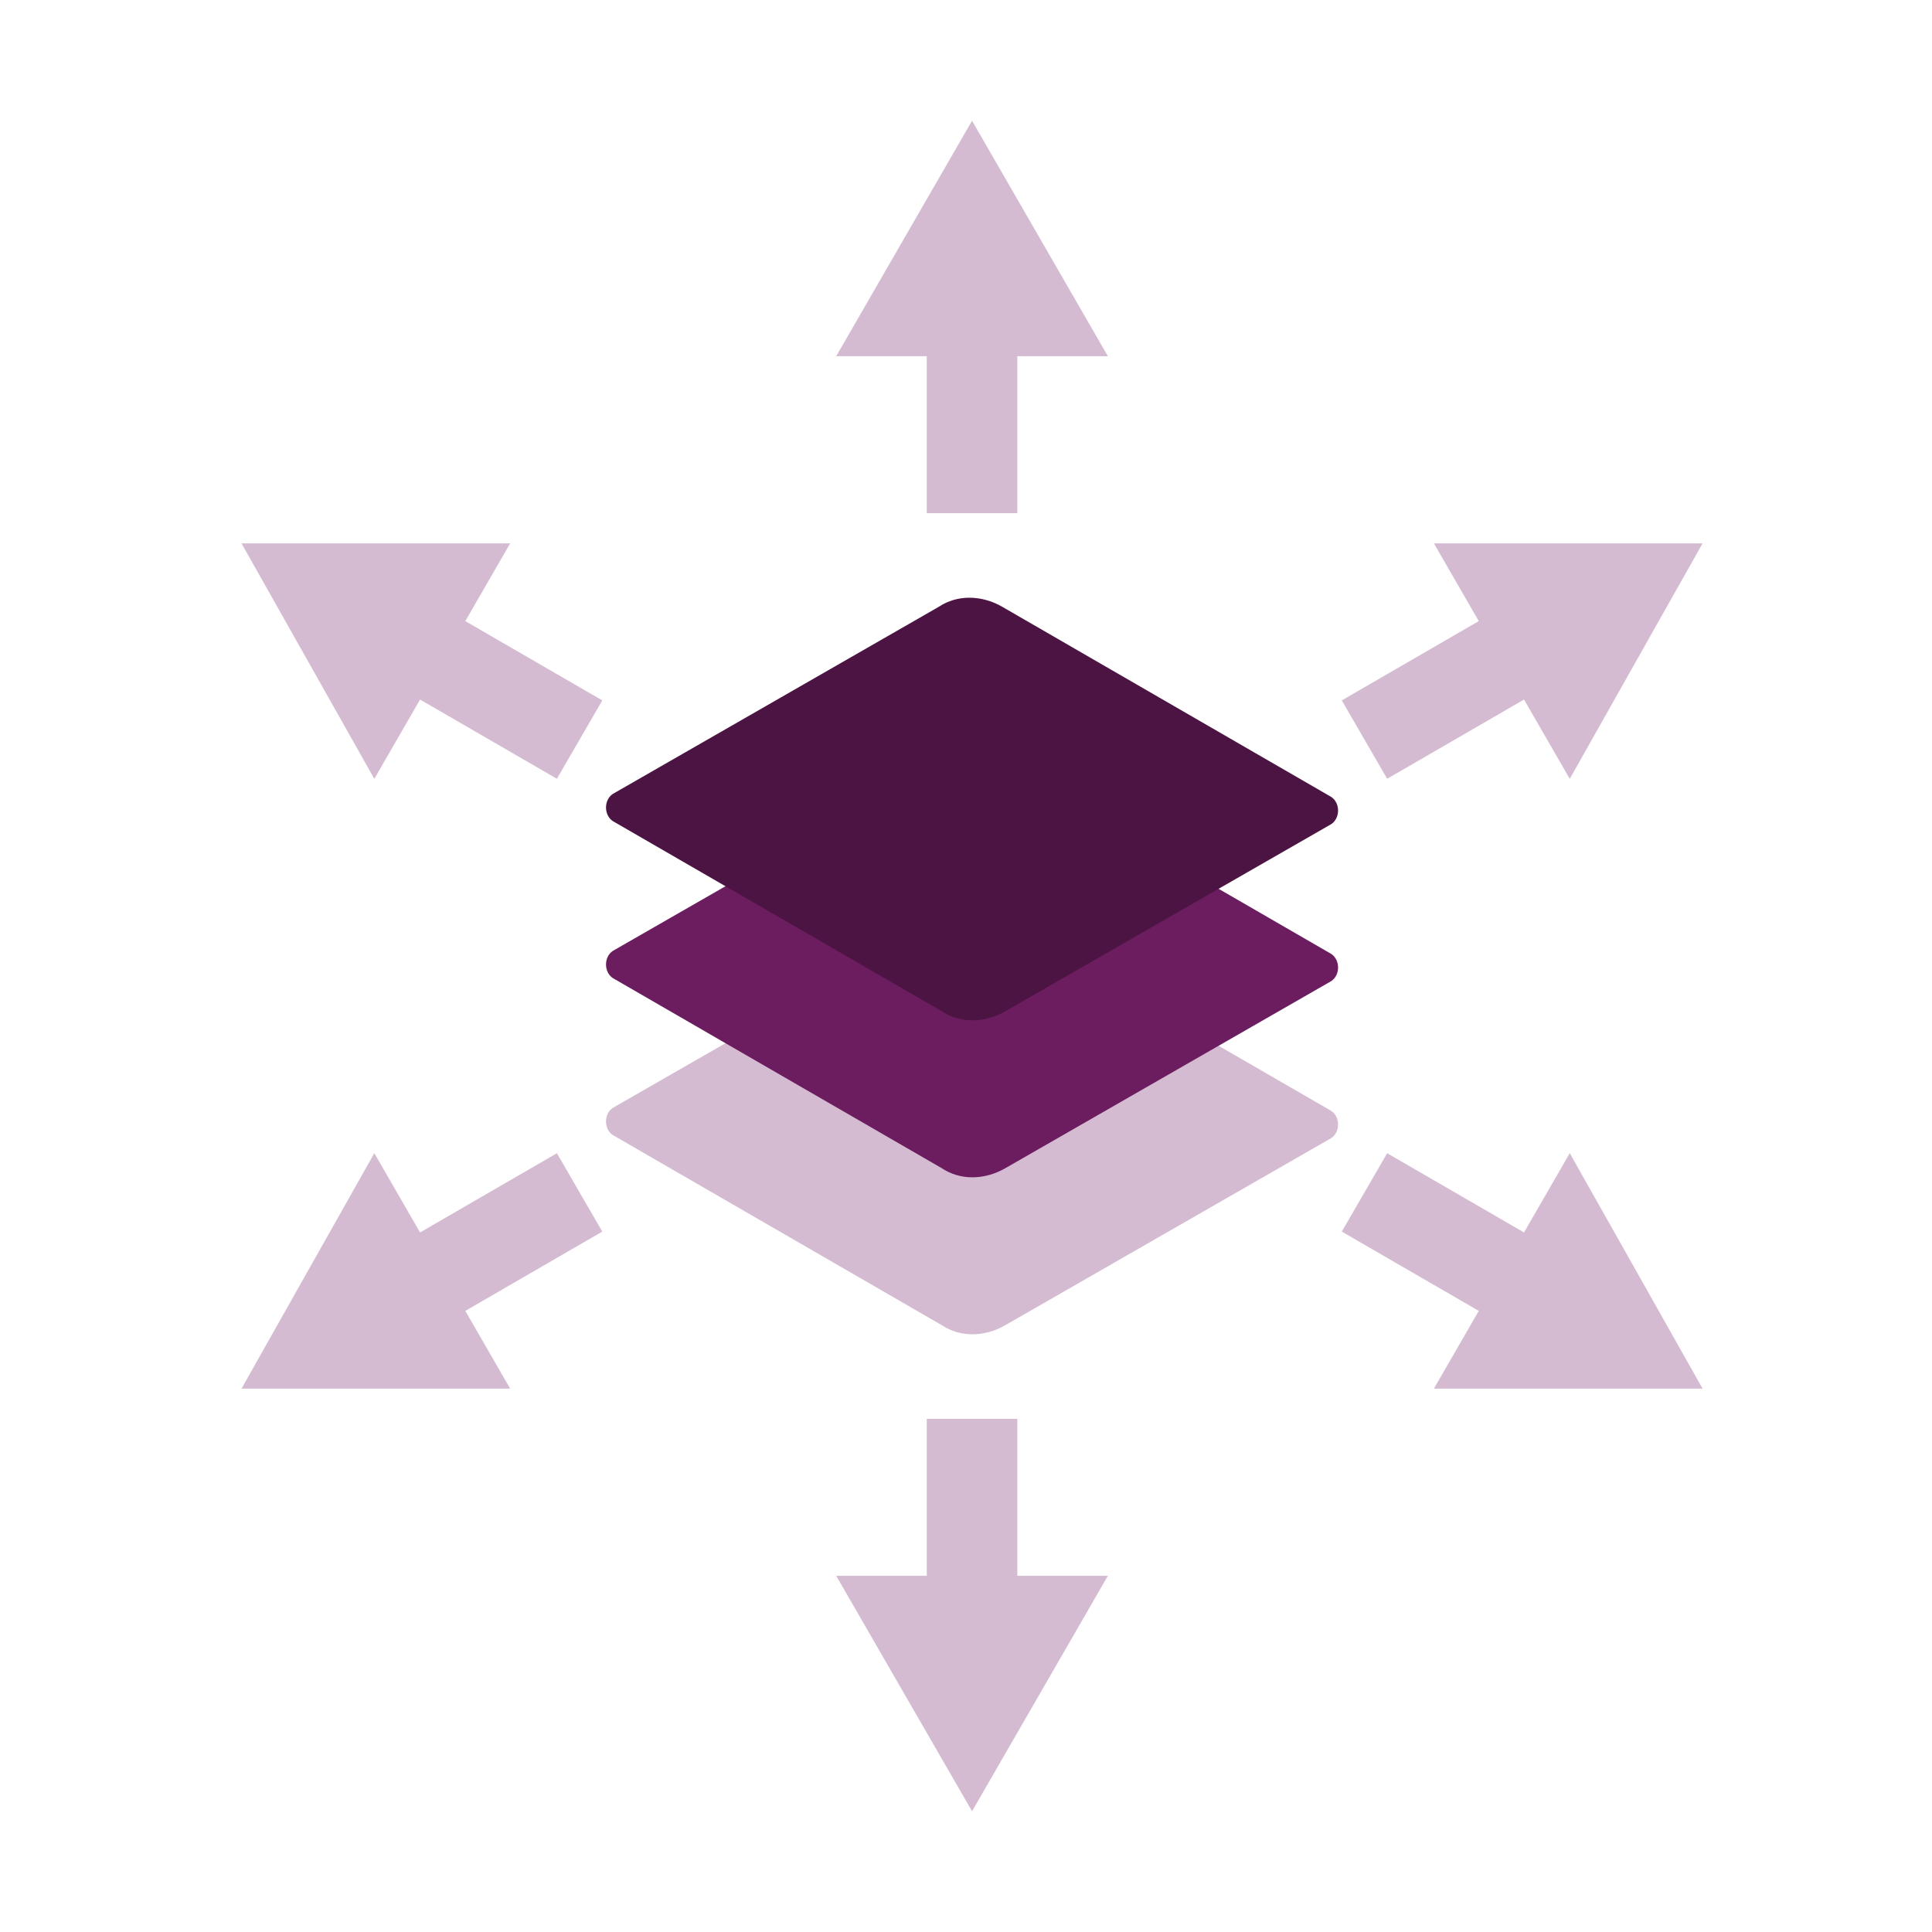
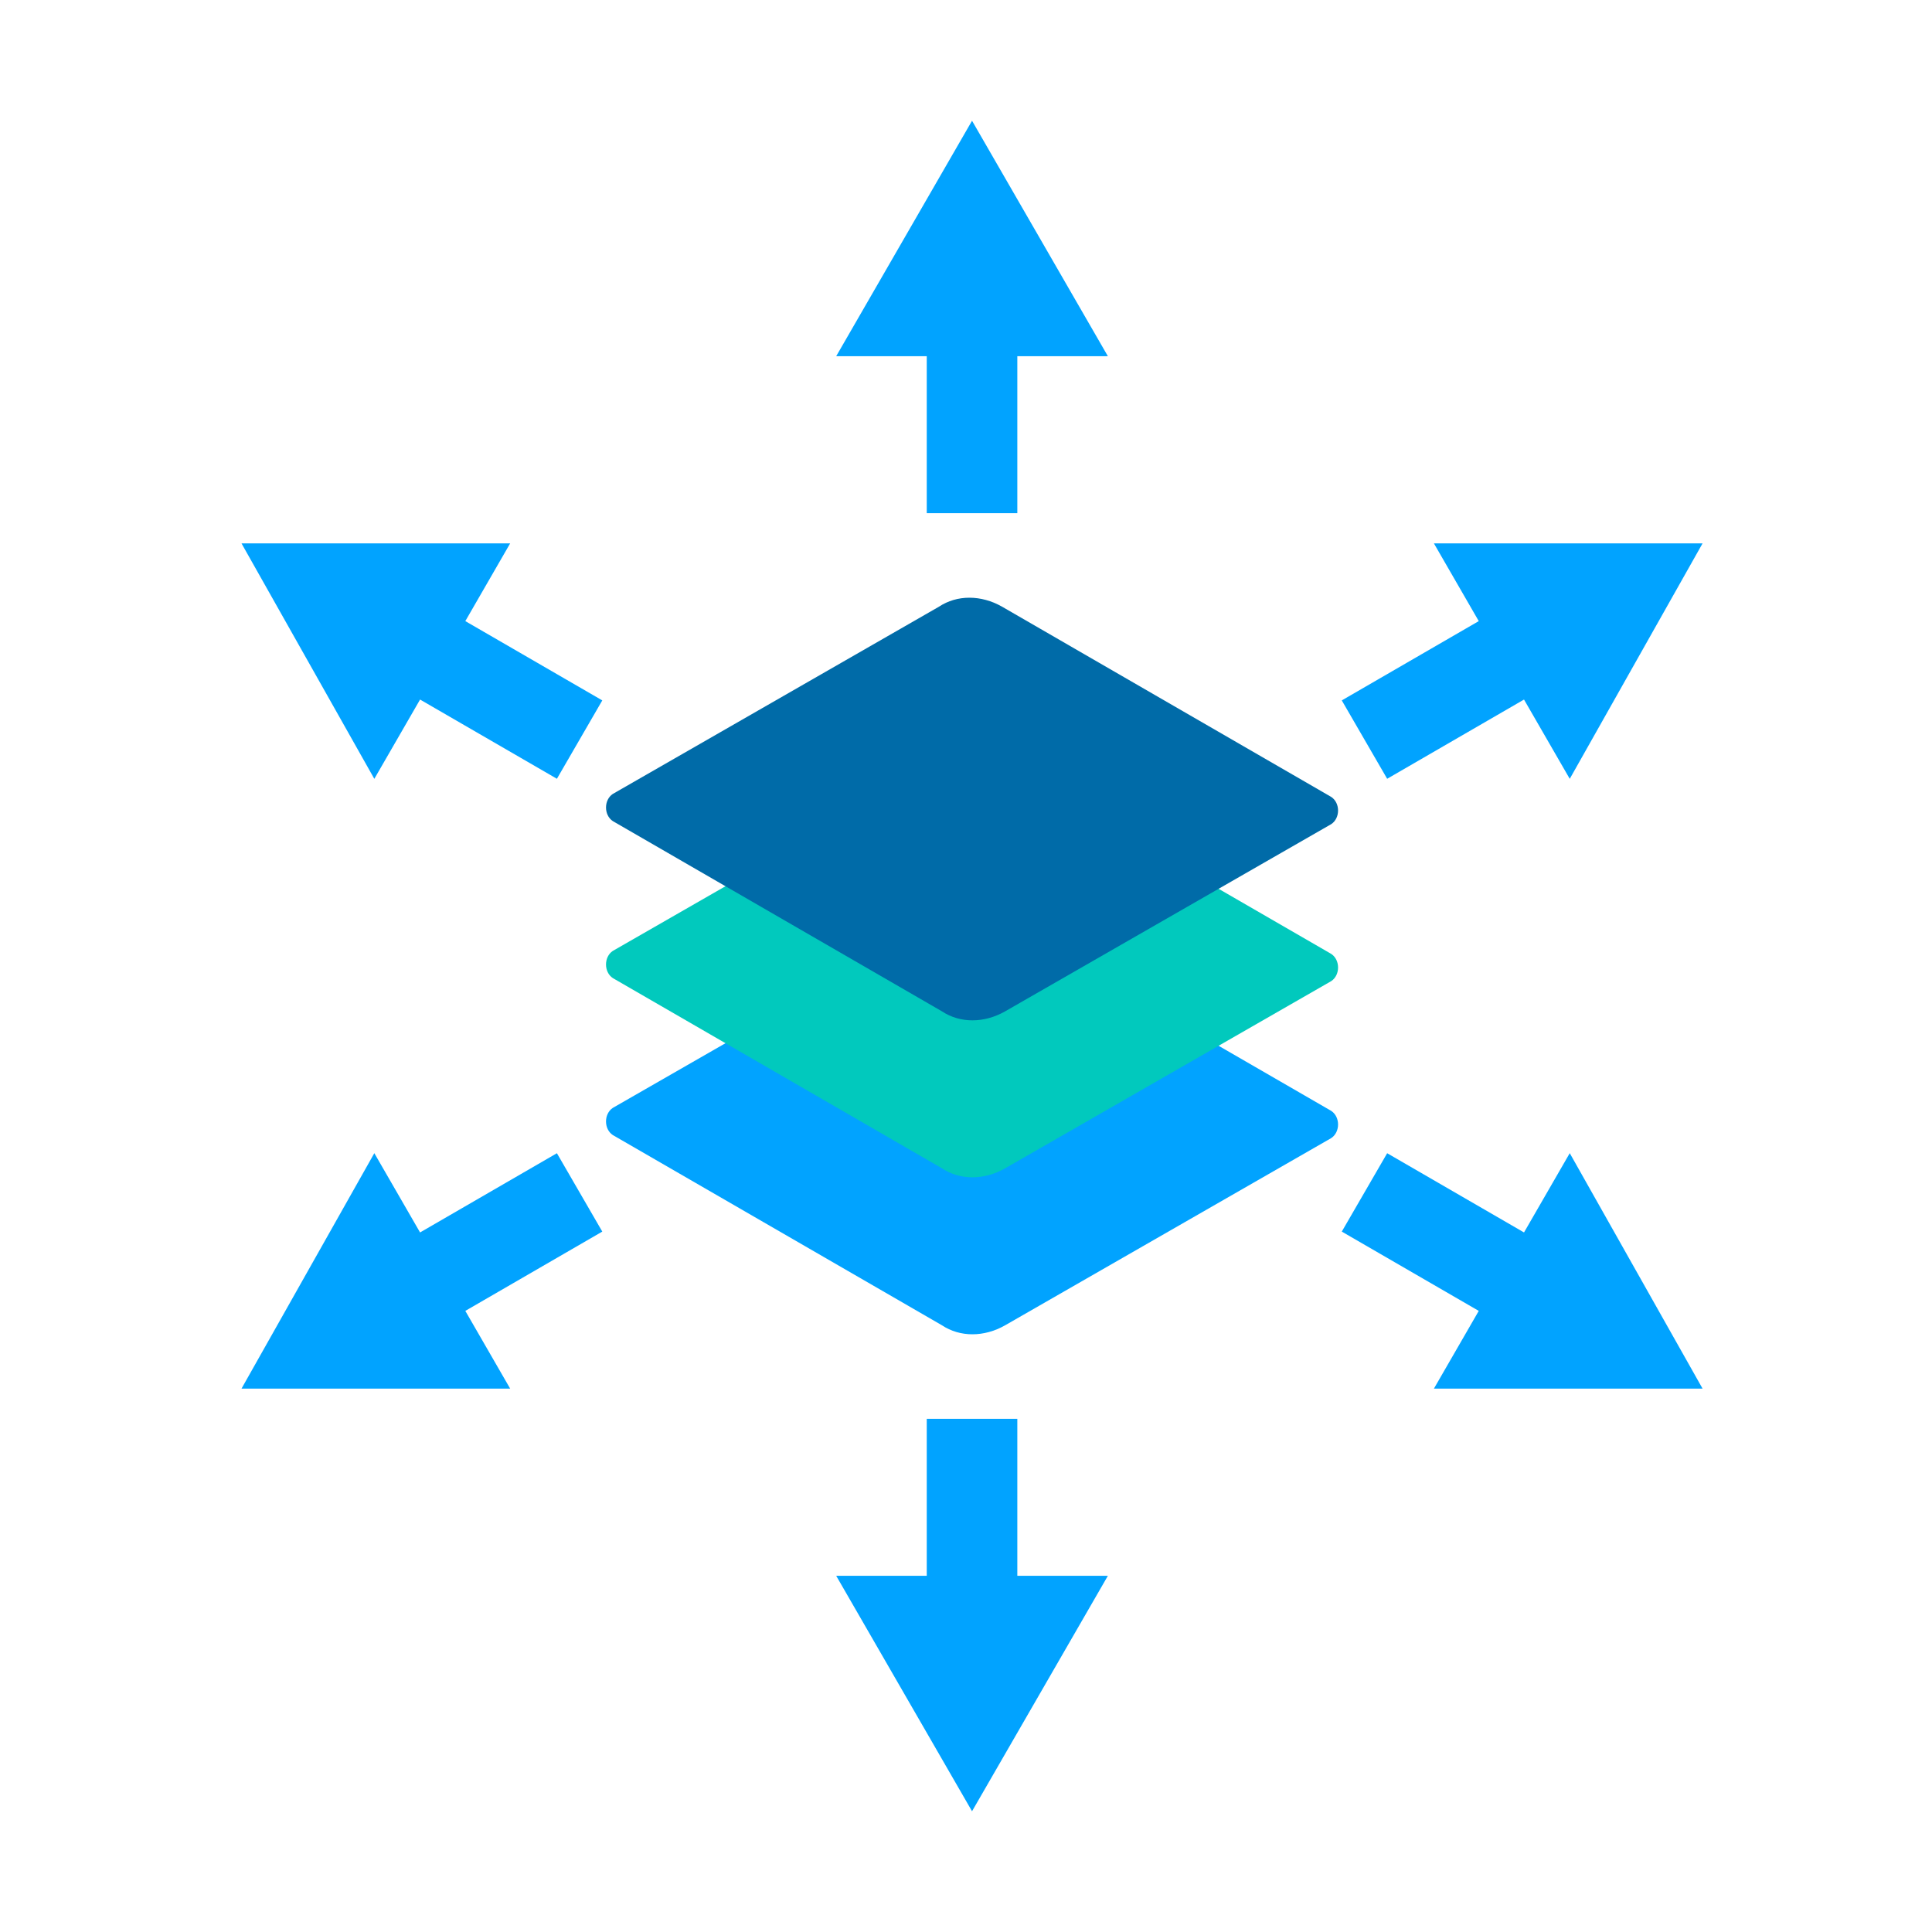
<svg xmlns="http://www.w3.org/2000/svg" width="64" height="64" viewBox="0 0 64 64" fill="none">
-   <path d="M31.2 43.9L20.3 37.6C20 37.4 20 36.9 20.3 36.7L31.1 30.5C31.7 30.1 32.5 30.1 33.2 30.5L44.1 36.8C44.4 37 44.4 37.5 44.1 37.7L33.3 43.9C32.6 44.3 31.8 44.3 31.2 43.9Z" fill="#d5bbd1" />
-   <path d="M31.2 38.7L20.3 32.4C20 32.2 20 31.7 20.3 31.5L31.1 25.3C31.7 24.9 32.5 24.9 33.2 25.3L44.1 31.6C44.4 31.8 44.4 32.3 44.1 32.5L33.3 38.7C32.6 39.1 31.8 39.1 31.2 38.7Z" fill="#6c1d5f" />
-   <path d="M31.2 33.5L20.3 27.2C20 27 20 26.5 20.3 26.3L31.1 20.1C31.7 19.7 32.5 19.7 33.2 20.1L44.1 26.4C44.4 26.6 44.4 27.1 44.1 27.3L33.3 33.5C32.6 33.9 31.8 33.9 31.2 33.5Z" fill="#4c1442" />
-   <path d="M32.2 47V53.5" stroke="#d5bbd1" stroke-width="3" stroke-miterlimit="10" />
-   <path d="M27.7 52.2L32.2 60L36.7 52.2H27.7Z" fill="#d5bbd1" />
-   <path d="M32.2 17V10.5" stroke="#d5bbd1" stroke-width="3" stroke-miterlimit="10" />
-   <path d="M36.7 11.8L32.2 4L27.7 11.8H36.7Z" fill="#d5bbd1" />
-   <path d="M45.2 39.5L50.9 42.8" stroke="#d5bbd1" stroke-width="3" stroke-miterlimit="10" />
-   <path d="M47.5 46H56.4L52 38.2L47.5 46Z" fill="#d5bbd1" />
-   <path d="M19.2 24.5L13.5 21.2" stroke="#d5bbd1" stroke-width="3" stroke-miterlimit="10" />
-   <path d="M16.9 18H8L12.4 25.8L16.9 18Z" fill="#d5bbd1" />
-   <path d="M45.2 24.5L50.9 21.2" stroke="#d5bbd1" stroke-width="3" stroke-miterlimit="10" />
-   <path d="M52 25.8L56.4 18H47.5L52 25.8Z" fill="#d5bbd1" />
-   <path d="M19.2 39.5L13.5 42.8" stroke="#d5bbd1" stroke-width="3" stroke-miterlimit="10" />
-   <path d="M12.4 38.2L8 46H16.9L12.4 38.2Z" fill="#d5bbd1" />
+   <path d="M31.2 43.9L20.3 37.6C20 37.4 20 36.9 20.3 36.7L31.1 30.5C31.7 30.1 32.5 30.1 33.2 30.5L44.1 36.8C44.4 37 44.4 37.5 44.1 37.7L33.3 43.9C32.6 44.3 31.8 44.3 31.2 43.9Z" fill="#01a3ff" />
+   <path d="M31.2 38.7L20.3 32.4C20 32.2 20 31.7 20.3 31.5L31.1 25.3C31.7 24.9 32.5 24.9 33.2 25.3L44.1 31.6C44.4 31.8 44.4 32.3 44.1 32.5L33.3 38.7C32.6 39.1 31.8 39.1 31.2 38.7Z" fill="#01c9bd" />
+   <path d="M31.2 33.5L20.3 27.2C20 27 20 26.5 20.3 26.3L31.1 20.1C31.7 19.7 32.5 19.7 33.2 20.1L44.1 26.4C44.4 26.6 44.4 27.1 44.1 27.3L33.3 33.5C32.6 33.9 31.8 33.9 31.2 33.5Z" fill="#006ba8" />
+   <path d="M32.2 47V53.5" stroke="#01a3ff" stroke-width="3" stroke-miterlimit="10" />
+   <path d="M27.7 52.2L32.2 60L36.7 52.2H27.7Z" fill="#01a3ff" />
+   <path d="M32.2 17V10.5" stroke="#01a3ff" stroke-width="3" stroke-miterlimit="10" />
+   <path d="M36.7 11.8L32.2 4L27.7 11.8H36.7Z" fill="#01a3ff" />
+   <path d="M45.2 39.5L50.9 42.8" stroke="#01a3ff" stroke-width="3" stroke-miterlimit="10" />
+   <path d="M47.5 46H56.4L52 38.2L47.5 46Z" fill="#01a3ff" />
+   <path d="M19.2 24.5L13.5 21.2" stroke="#01a3ff" stroke-width="3" stroke-miterlimit="10" />
+   <path d="M16.9 18H8L12.4 25.8L16.9 18Z" fill="#01a3ff" />
+   <path d="M45.2 24.5L50.9 21.2" stroke="#01a3ff" stroke-width="3" stroke-miterlimit="10" />
+   <path d="M52 25.8L56.4 18H47.5L52 25.8Z" fill="#01a3ff" />
+   <path d="M19.2 39.5L13.5 42.8" stroke="#01a3ff" stroke-width="3" stroke-miterlimit="10" />
+   <path d="M12.4 38.2L8 46H16.9L12.4 38.2Z" fill="#01a3ff" />
</svg>
